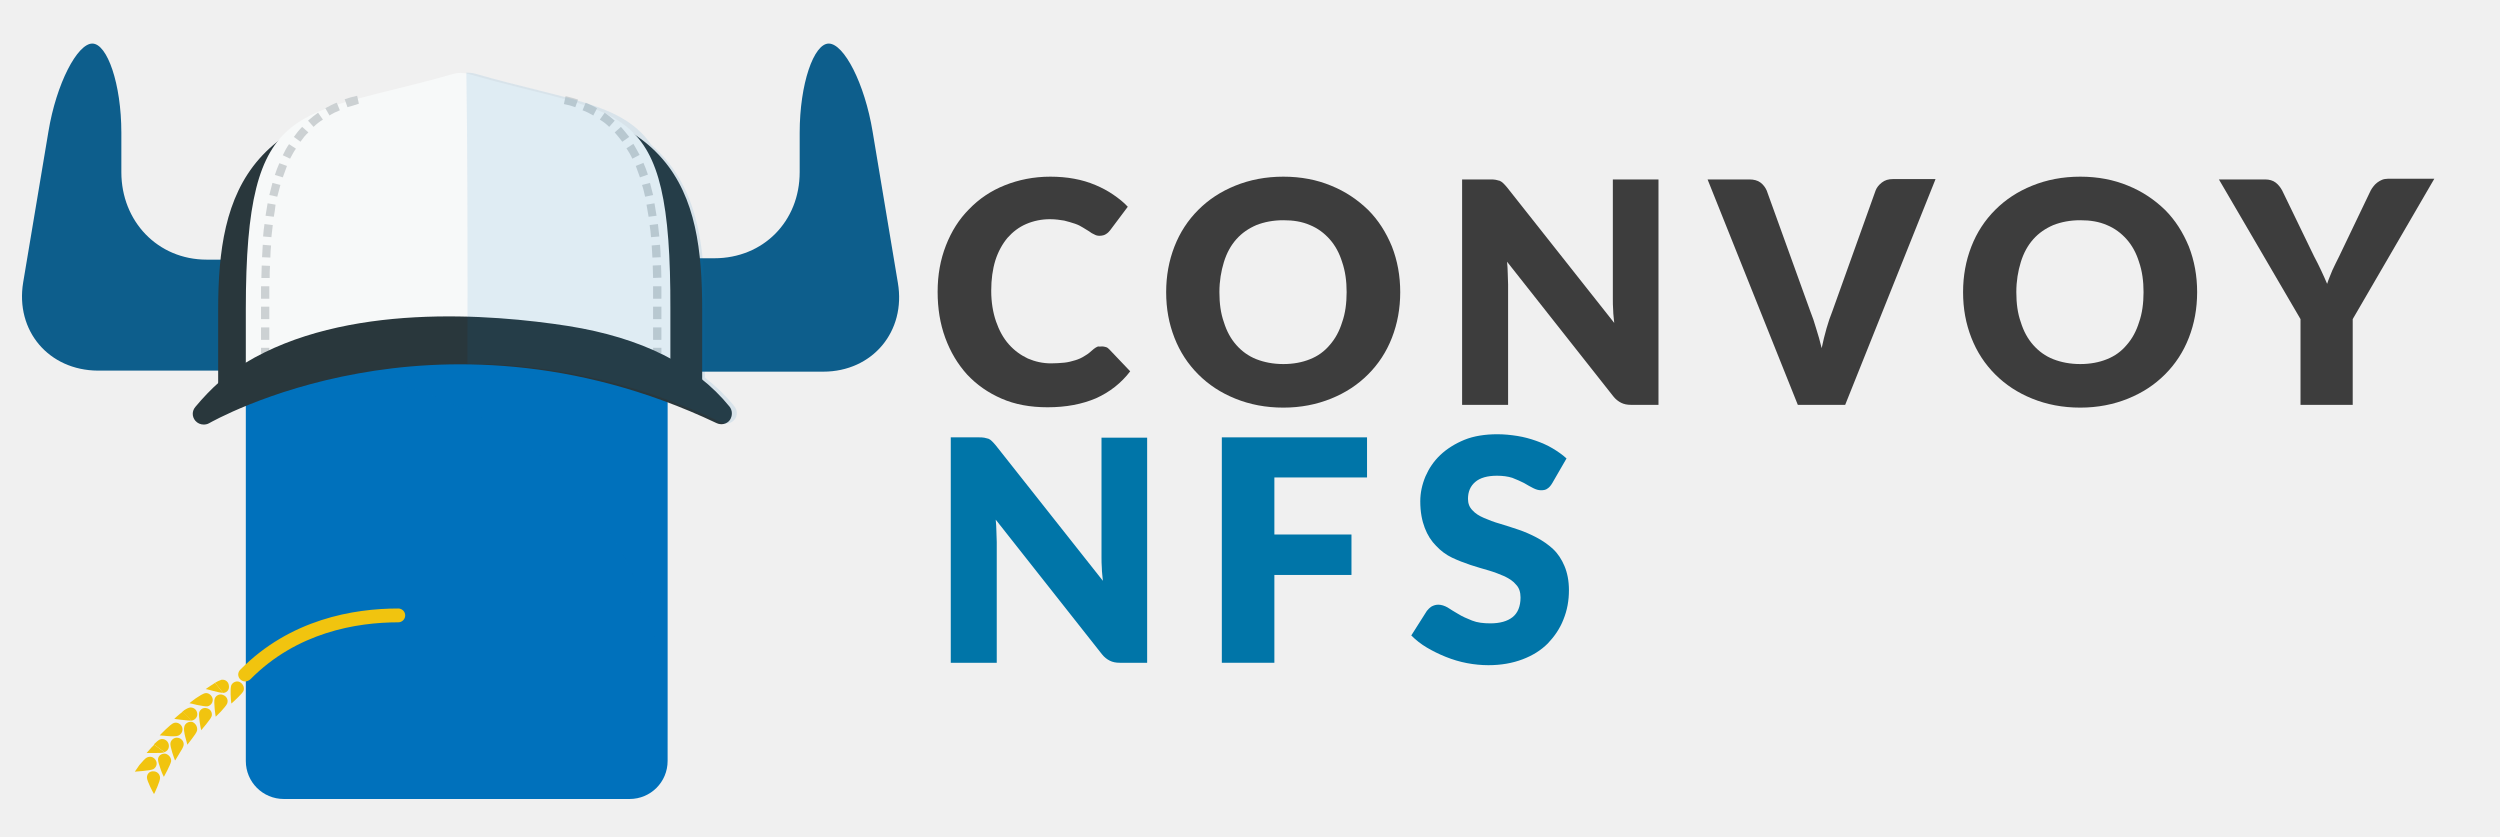
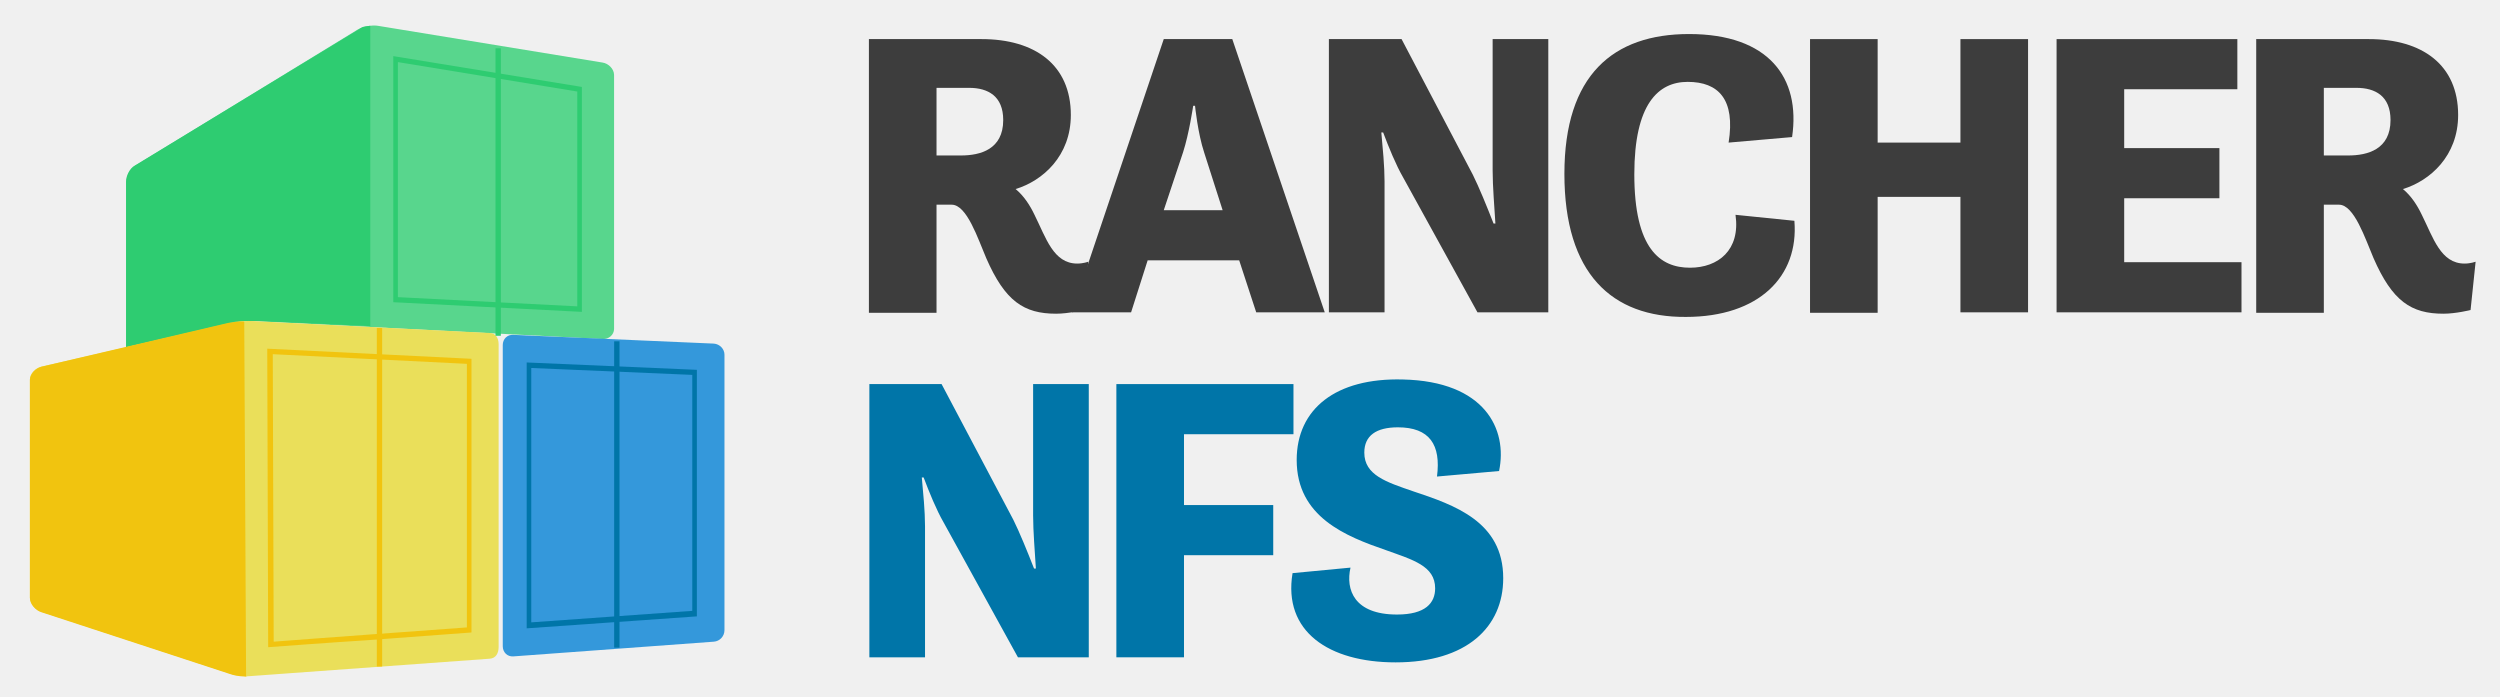
- <svg xmlns="http://www.w3.org/2000/svg" version="1.1" id="Layer_1" x="0px" y="0px" viewBox="0 0 723.1 241.9" style="enable-background:new 0 0 723.1 241.9;" xml:space="preserve">
+ <svg xmlns="http://www.w3.org/2000/svg" version="1.1" id="Layer_1" x="0px" y="0px" viewBox="0 0 543.5 151.4" style="enable-background:new 0 0 543.5 151.4;" xml:space="preserve">
  <style type="text/css">
- 	.st0{fill:#FFFFFF;stroke:#3D3D3D;stroke-width:10;stroke-miterlimit:10;}
- 	.st1{fill:#FFFFFF;stroke:#E6E6E6;stroke-width:10;stroke-miterlimit:10;}
- 	.st2{fill:none;stroke:#E6E6E6;stroke-width:10;stroke-miterlimit:10;}
+ 	.st0{fill:#99A3A8;}
+ 	.st1{fill:#CCD1D3;}
+ 	.st2{fill:none;stroke:#A3ABAF;stroke-width:5;stroke-linecap:round;stroke-linejoin:round;stroke-miterlimit:10;}
	.st3{fill:#3D3D3D;}
- 	.st4{fill:#FFFFFF;}
- 	.st5{fill:#F7C94A;}
- 	.st6{fill:#313131;}
- 	.st7{fill:#0D5E8C;}
- 	.st8{fill:#0071BC;}
- 	.st9{fill:none;stroke:#8B8B8B;stroke-width:6;stroke-miterlimit:10;stroke-dasharray:15,20,15,20,15,20;}
- 	.st10{fill:url(#SVGID_1_);}
- 	.st11{fill:#0075A8;}
- 	.st12{fill:none;stroke:#3D3D3D;stroke-width:10;stroke-miterlimit:10;}
- 	.st13{fill:none;stroke:#3D3D3D;stroke-width:5;stroke-miterlimit:10;stroke-dasharray:10,7,10,7,10,7;}
- 	.st14{fill:none;stroke:#F1C40F;stroke-width:6;stroke-miterlimit:10;stroke-dasharray:15,20,15,20,15,20;}
- 	.st15{fill:#29373C;}
- 	.st16{fill:#F7F9F9;}
- 	.st17{fill:#CCD1D3;}
- 	.st18{opacity:0.1;fill:#0071BC;}
- 	.st19{fill:none;stroke:#F1C40F;stroke-width:4;stroke-linecap:round;stroke-miterlimit:10;}
- 	.st20{fill:#F1C40F;}
- 	.st21{fill:none;stroke:#CCD1D3;stroke-width:2;stroke-miterlimit:10;stroke-dasharray:3,2,3,2,3,2;}
- 	.st22{fill:#CCCCCC;}
- 	.st23{fill:none;stroke:#CE242B;stroke-width:5;stroke-miterlimit:10;}
- 	.st24{fill:none;stroke:#CE242B;stroke-width:10;stroke-miterlimit:10;}
- 	.st25{fill:none;}
- 	.st26{fill:url(#SVGID_2_);}
- 	.st27{fill:url(#SVGID_3_);}
- 	.st28{fill:url(#SVGID_4_);}
- 	.st29{fill:url(#SVGID_5_);}
- 	.st30{fill:url(#SVGID_6_);}
- 	.st31{fill:url(#SVGID_7_);}
- 	.st32{fill:url(#SVGID_8_);}
- 	.st33{fill:url(#SVGID_9_);}
- 	.st34{fill:url(#SVGID_10_);}
- 	.st35{fill:url(#SVGID_11_);}
- 	.st36{fill:url(#SVGID_12_);}
- 	.st37{fill:url(#SVGID_13_);}
- 	.st38{fill:url(#SVGID_14_);}
- 	.st39{fill:url(#SVGID_15_);}
- 	.st40{fill:url(#SVGID_16_);}
- 	.st41{fill:url(#SVGID_17_);}
- 	.st42{fill:url(#SVGID_18_);}
- 	.st43{fill:url(#SVGID_19_);}
- 	.st44{fill:url(#SVGID_20_);}
- 	.st45{fill:url(#SVGID_21_);}
- 	.st46{fill:url(#SVGID_22_);}
- 	.st47{fill:url(#SVGID_23_);}
- 	.st48{fill:url(#SVGID_24_);}
- 	.st49{fill:url(#SVGID_25_);}
- 	.st50{fill:url(#SVGID_26_);}
- 	.st51{fill:none;stroke:#3D3D3D;stroke-width:7;stroke-miterlimit:10;}
- 	.st52{fill:url(#);stroke:#3D3D3D;stroke-width:7;stroke-miterlimit:10;}
- 	.st53{fill:#FFFFFF;stroke:#3D3D3D;stroke-width:7;stroke-miterlimit:10;}
- 	.st54{fill:#FFFFFF;stroke:#3D3D3D;stroke-width:5;stroke-miterlimit:10;}
- 	.st55{opacity:0.3;}
- 	.st56{fill:#8B8B8B;}
- 	.st57{fill:#FFFFFF;stroke:#3D3D3D;stroke-width:2;stroke-miterlimit:10;}
- 	.st58{fill:#2ECC71;}
- 	.st59{fill:none;stroke:#CCD1D3;stroke-miterlimit:10;stroke-dasharray:2,1,2,1,2,1;}
- 	.st60{fill:#A3ABAF;}
- 	.st61{fill:#3498DB;}
- 	.st62{fill:#2980B9;}
- 	.st63{fill:#E67E22;}
- 	.st64{fill:#D35401;}
- 	.st65{fill:#E49701;}
- 	.st66{fill:#EADF5A;}
- 	.st67{fill:#D7C320;}
- 	.st68{fill:#34495E;}
- 	.st69{fill:#2C3E50;}
- 	.st70{fill:#2B2B2B;}
- 	.st71{fill:#262626;}
- 	.st72{fill:#3A6F81;}
- 	.st73{fill:#356272;}
- 	.st74{fill:#00558B;}
- 	.st75{fill:#27AE60;}
- 	.st76{fill:#A5C63B;}
- 	.st77{fill:#8EB021;}
- 	.st78{fill:#ECF0F1;}
- 	.st79{fill:#BDC3C7;}
- 	.st80{fill:#95A5A6;}
- 	.st81{fill:#7F8C8D;}
- 	.st82{fill:#E74C3C;}
- 	.st83{fill:#C0392B;}
- 	.st84{fill:#F15354;}
- 	.st85{fill:#EA3738;}
- 	.st86{fill:#78C9CF;}
- 	.st87{fill:#389EA8;}
- 	.st88{fill:#2D8490;}
- 	.st89{fill:#1A6470;}
- 	.st90{fill:#21364A;}
- 	.st91{fill:#040B15;}
- 	.st92{fill:#99A3A8;}
- 	.st93{fill:#66767C;}
- 	.st94{fill:#334851;}
- 	.st95{fill:#5C686F;}
- 	.st96{fill:#0A141A;}
- 	.st97{fill:none;stroke:#F1C40F;stroke-width:2;stroke-miterlimit:10;}
- 	.st98{fill:none;stroke:#D35401;stroke-width:5;stroke-linecap:round;stroke-linejoin:round;stroke-miterlimit:10;}
- 	.st99{fill:#E6E6E6;}
- 	.st100{fill:#006BB7;}
- 	.st101{fill:#E5F1F8;}
- 	.st102{fill:#0C5988;}
- 	.st103{fill:#25343A;}
- 	.st104{fill:#DEEBF2;}
- 	.st105{fill:#B7C5CD;}
+ 	.st4{fill:#0075A8;}
+ 	.st5{fill:#B3C78F;}
+ 	.st6{fill:none;stroke:#CCD1D3;stroke-miterlimit:10;}
+ 	.st7{fill:none;stroke:#CCD1D3;stroke-width:1.893;stroke-miterlimit:10;}
+ 	.st8{fill:#F15354;}
+ 	.st9{fill:#A3ABAF;}
+ 	.st10{fill:#3498DB;}
+ 	.st11{fill:#2980B9;}
+ 	.st12{fill:#E67E22;}
+ 	.st13{fill:#D35401;}
+ 	.st14{fill:#F1C40F;}
+ 	.st15{fill:#E49701;}
+ 	.st16{fill:#EADF5A;}
+ 	.st17{fill:#D7C320;}
+ 	.st18{fill:#34495E;}
+ 	.st19{fill:#2C3E50;}
+ 	.st20{fill:#2B2B2B;}
+ 	.st21{fill:#262626;}
+ 	.st22{fill:#3A6F81;}
+ 	.st23{fill:#356272;}
+ 	.st24{fill:#00558B;}
+ 	.st25{fill:#27AE60;}
+ 	.st26{fill:#169242;}
+ 	.st27{fill:#A5C63B;}
+ 	.st28{fill:#8EB021;}
+ 	.st29{fill:#ECF0F1;}
+ 	.st30{fill:#BDC3C7;}
+ 	.st31{fill:#95A5A6;}
+ 	.st32{fill:#7F8C8D;}
+ 	.st33{fill:#E74C3C;}
+ 	.st34{fill:#C0392B;}
+ 	.st35{fill:#EA3738;}
+ 	.st36{fill:#78C9CF;}
+ 	.st37{fill:#389EA8;}
+ 	.st38{fill:#2D8490;}
+ 	.st39{fill:#1A6470;}
+ 	.st40{fill:#21364A;}
+ 	.st41{fill:#040B15;}
+ 	.st42{fill:#66767C;}
+ 	.st43{fill:#334851;}
+ 	.st44{fill:#5C686F;}
+ 	.st45{fill:#29373C;}
+ 	.st46{fill:#0A141A;}
+ 	.st47{fill:#FFFFFF;}
+ 	.st48{fill:#0D5E8C;}
+ 	.st49{fill:#0071BC;}
+ 	.st50{fill:#808080;stroke:#000000;stroke-width:0.5;stroke-miterlimit:10;}
+ 	.st51{fill:#DFDFDF;stroke:#000000;stroke-width:0.5;stroke-miterlimit:10;}
+ 	.st52{stroke:#000000;stroke-width:0.5;stroke-miterlimit:10;}
+ 	.st53{fill:none;stroke:#A3ABAF;stroke-width:12;stroke-miterlimit:10;}
+ 	.st54{fill:none;stroke:#F15354;stroke-width:0.438;stroke-miterlimit:10;}
+ 	.st55{fill:none;stroke:#F15354;stroke-miterlimit:10;}
+ 	.st56{fill:none;stroke:#3498DB;stroke-width:15;stroke-linecap:square;stroke-miterlimit:10;}
+ 	.st57{fill:none;stroke:#A3ABAF;stroke-width:9;stroke-miterlimit:10;}
+ 	.st58{opacity:0.5;fill:url(#SVGID_1_);}
+ 	.st59{clip-path:url(#SVGID_3_);enable-background:new    ;}
+ 	.st60{fill:#D3AC0D;}
+ 	.st61{fill:#B5930B;}
+ 	.st62{opacity:0.5;fill:url(#SVGID_4_);}
+ 	.st63{clip-path:url(#SVGID_6_);enable-background:new    ;}
+ 	.st64{opacity:0.5;fill:url(#SVGID_7_);}
+ 	.st65{clip-path:url(#SVGID_9_);enable-background:new    ;}
+ 	.st66{opacity:0.5;fill:url(#SVGID_10_);}
+ 	.st67{clip-path:url(#SVGID_12_);enable-background:new    ;}
+ 	.st68{fill:#58D68D;}
+ 	.st69{fill:#2ECC71;}
+ 	.st70{fill:none;stroke:#2ECC71;stroke-width:1.162;stroke-miterlimit:10;}
+ 	.st71{fill:none;stroke:#F1C40F;stroke-width:1.162;stroke-miterlimit:10;}
+ 	.st72{fill:none;stroke:#0075A8;stroke-width:1.162;stroke-miterlimit:10;}
+ 	.st73{fill:none;stroke:#BDC3C7;stroke-width:10;stroke-miterlimit:10;}
+ 	.st74{fill:none;stroke:#A3ABAF;stroke-width:10;stroke-miterlimit:10;}
+ 	.st75{opacity:0.2;fill:#78C9CF;}
+ 	.st76{fill:none;stroke:#0075A8;stroke-miterlimit:10;}
+ 	.st77{fill:#5D5D5D;}
+ 	.st78{fill:none;stroke:#99A3A8;stroke-miterlimit:10;}
+ 	.st79{fill:none;stroke:#0075A8;stroke-width:1.827;stroke-miterlimit:10;}
+ 	.st80{opacity:0.7;}
</style>
  <g>
-     <path class="st3" d="M318.8,100.2c0.4,0,0.7,0.1,1.1,0.2c0.4,0.1,0.7,0.4,1,0.7l6,6.3c-2.6,3.4-5.9,6-9.9,7.8   c-4,1.7-8.6,2.6-14,2.6c-5,0-9.4-0.8-13.3-2.5c-3.9-1.7-7.2-4-10-7c-2.7-3-4.8-6.5-6.3-10.6s-2.2-8.5-2.2-13.3   c0-4.9,0.8-9.3,2.4-13.4c1.6-4.1,3.8-7.6,6.7-10.5c2.9-3,6.3-5.3,10.3-6.9c4-1.6,8.4-2.5,13.2-2.5c2.4,0,4.8,0.2,6.9,0.6   c2.2,0.4,4.2,1,6.1,1.8c1.9,0.8,3.6,1.7,5.2,2.8c1.6,1.1,3,2.2,4.2,3.5l-5.1,6.8c-0.3,0.4-0.7,0.8-1.2,1.1   c-0.4,0.3-1.1,0.5-1.9,0.5c-0.5,0-1-0.1-1.5-0.4c-0.5-0.2-1-0.5-1.5-0.9c-0.5-0.3-1.1-0.7-1.8-1.1c-0.6-0.4-1.4-0.8-2.3-1.1   c-0.9-0.3-1.9-0.6-3.1-0.9c-1.2-0.2-2.6-0.4-4.1-0.4c-2.5,0-4.8,0.5-6.9,1.4c-2.1,0.9-3.9,2.3-5.4,4c-1.5,1.8-2.7,4-3.5,6.5   c-0.8,2.6-1.2,5.5-1.2,8.8c0,3.3,0.5,6.3,1.4,8.9c0.9,2.6,2.1,4.8,3.7,6.6c1.6,1.8,3.4,3.1,5.5,4.1c2.1,0.9,4.3,1.4,6.7,1.4   c1.4,0,2.6-0.1,3.8-0.2c1.1-0.1,2.2-0.4,3.2-0.7c1-0.3,1.9-0.7,2.8-1.3c0.9-0.5,1.7-1.2,2.6-2c0.4-0.3,0.7-0.5,1.2-0.7   C318,100.3,318.4,100.2,318.8,100.2z" />
-     <path class="st3" d="M405,84.5c0,4.7-0.8,9.1-2.4,13.2c-1.6,4.1-3.9,7.6-6.9,10.6s-6.5,5.3-10.7,7s-8.8,2.6-13.8,2.6   c-5.1,0-9.7-0.9-13.9-2.6c-4.2-1.7-7.7-4-10.7-7c-3-3-5.3-6.5-6.9-10.6c-1.6-4.1-2.4-8.4-2.4-13.2c0-4.7,0.8-9.1,2.4-13.2   c1.6-4.1,3.9-7.6,6.9-10.6c3-3,6.5-5.3,10.7-7c4.2-1.7,8.8-2.6,13.9-2.6c5.1,0,9.7,0.9,13.8,2.6c4.2,1.7,7.7,4.1,10.7,7   c3,3,5.2,6.5,6.9,10.6C404.2,75.4,405,79.8,405,84.5z M389.5,84.5c0-3.2-0.4-6.1-1.3-8.7c-0.8-2.6-2-4.8-3.6-6.6   c-1.6-1.8-3.5-3.2-5.7-4.1c-2.3-1-4.8-1.4-7.7-1.4c-2.9,0-5.5,0.5-7.8,1.4c-2.3,1-4.2,2.3-5.8,4.1c-1.6,1.8-2.8,4-3.6,6.6   c-0.8,2.6-1.3,5.5-1.3,8.7c0,3.3,0.4,6.2,1.3,8.7c0.8,2.6,2,4.8,3.6,6.6c1.6,1.8,3.5,3.2,5.8,4.1c2.3,0.9,4.9,1.4,7.8,1.4   c2.9,0,5.5-0.5,7.7-1.4c2.3-0.9,4.2-2.3,5.7-4.1c1.6-1.8,2.8-4,3.6-6.6C389.1,90.7,389.5,87.7,389.5,84.5z" />
-     <path class="st3" d="M479.7,51.9v65.2h-7.9c-1.2,0-2.1-0.2-2.9-0.6c-0.8-0.4-1.6-1-2.3-1.9l-30.7-38.9c0.1,1.2,0.2,2.3,0.2,3.4   c0,1.1,0.1,2.1,0.1,3.1v34.9h-13.3V51.9h8c0.7,0,1.2,0,1.7,0.1c0.4,0.1,0.9,0.2,1.2,0.3c0.4,0.2,0.7,0.4,1,0.7   c0.3,0.3,0.7,0.7,1.1,1.2l31,39.2c-0.1-1.3-0.3-2.5-0.3-3.6c-0.1-1.2-0.1-2.3-0.1-3.3V51.9H479.7z" />
-     <path class="st3" d="M559.8,51.9l-26.1,65.2H520l-26.1-65.2H506c1.3,0,2.4,0.3,3.2,0.9s1.4,1.4,1.8,2.3l12.6,34.9   c0.6,1.5,1.2,3.2,1.7,5c0.6,1.8,1.1,3.7,1.6,5.7c0.4-2,0.9-3.9,1.4-5.7c0.5-1.8,1.1-3.5,1.7-5l12.5-34.9c0.3-0.8,0.9-1.6,1.8-2.3   c0.9-0.7,1.9-1,3.2-1H559.8z" />
-     <path class="st3" d="M635.5,84.5c0,4.7-0.8,9.1-2.4,13.2c-1.6,4.1-3.9,7.6-6.9,10.6c-3,3-6.5,5.3-10.7,7s-8.8,2.6-13.8,2.6   c-5.1,0-9.7-0.9-13.9-2.6c-4.2-1.7-7.7-4-10.7-7c-3-3-5.3-6.5-6.9-10.6c-1.6-4.1-2.4-8.4-2.4-13.2c0-4.7,0.8-9.1,2.4-13.2   c1.6-4.1,3.9-7.6,6.9-10.6c3-3,6.5-5.3,10.7-7c4.2-1.7,8.8-2.6,13.9-2.6c5.1,0,9.7,0.9,13.8,2.6c4.2,1.7,7.7,4.1,10.7,7   c3,3,5.2,6.5,6.9,10.6C634.7,75.4,635.5,79.8,635.5,84.5z M620,84.5c0-3.2-0.4-6.1-1.3-8.7c-0.8-2.6-2-4.8-3.6-6.6   c-1.6-1.8-3.5-3.2-5.7-4.1c-2.3-1-4.8-1.4-7.7-1.4c-2.9,0-5.5,0.5-7.8,1.4c-2.3,1-4.2,2.3-5.8,4.1c-1.6,1.8-2.8,4-3.6,6.6   c-0.8,2.6-1.3,5.5-1.3,8.7c0,3.3,0.4,6.2,1.3,8.7c0.8,2.6,2,4.8,3.6,6.6c1.6,1.8,3.5,3.2,5.8,4.1c2.3,0.9,4.9,1.4,7.8,1.4   c2.9,0,5.5-0.5,7.7-1.4c2.3-0.9,4.2-2.3,5.7-4.1c1.6-1.8,2.8-4,3.6-6.6C619.6,90.7,620,87.7,620,84.5z" />
-     <path class="st3" d="M680.5,92.3v24.8h-15.1V92.3l-23.6-40.4h13.3c1.3,0,2.3,0.3,3.1,0.9c0.8,0.6,1.4,1.4,1.9,2.3l9.2,19   c0.8,1.5,1.5,2.9,2.1,4.2c0.6,1.3,1.2,2.6,1.7,3.8c0.4-1.3,1-2.6,1.5-3.9c0.6-1.3,1.3-2.7,2-4.1l9.1-19c0.2-0.4,0.5-0.8,0.8-1.2   c0.3-0.4,0.6-0.7,1.1-1.1c0.4-0.3,0.9-0.6,1.4-0.8c0.5-0.2,1.1-0.3,1.7-0.3h13.4L680.5,92.3z" />
-     <path class="st11" d="M331.8,126.5v65.2h-7.9c-1.2,0-2.1-0.2-2.9-0.6c-0.8-0.4-1.6-1-2.3-1.9l-30.7-38.9c0.1,1.2,0.2,2.3,0.2,3.4   c0,1.1,0.1,2.1,0.1,3.1v34.9h-13.3v-65.2h8c0.7,0,1.2,0,1.7,0.1c0.4,0.1,0.9,0.2,1.2,0.3s0.7,0.4,1,0.7c0.3,0.3,0.7,0.7,1.1,1.2   l31,39.2c-0.1-1.3-0.3-2.5-0.3-3.6c-0.1-1.2-0.1-2.3-0.1-3.3v-34.5H331.8z" />
-     <path class="st11" d="M368.6,138.1v16.5h22.3v11.7h-22.3v25.4h-15.2v-65.2h42v11.6H368.6z" />
-     <path class="st11" d="M449,139.7c-0.4,0.7-0.9,1.3-1.4,1.6c-0.5,0.4-1.1,0.5-1.9,0.5c-0.7,0-1.4-0.2-2.2-0.6   c-0.8-0.4-1.7-0.9-2.7-1.5c-1-0.5-2.1-1-3.4-1.5c-1.3-0.4-2.7-0.6-4.4-0.6c-2.8,0-4.9,0.6-6.3,1.8c-1.4,1.2-2.1,2.8-2.1,4.9   c0,1.3,0.4,2.4,1.3,3.3c0.8,0.9,1.9,1.6,3.3,2.2c1.4,0.6,2.9,1.2,4.7,1.7c1.7,0.5,3.5,1.1,5.3,1.7c1.8,0.6,3.6,1.4,5.3,2.3   c1.7,0.9,3.3,2,4.7,3.3c1.4,1.3,2.5,3,3.3,4.9c0.8,1.9,1.3,4.2,1.3,7c0,3-0.5,5.8-1.6,8.5c-1,2.6-2.6,4.9-4.5,6.9   c-2,2-4.4,3.5-7.3,4.6c-2.9,1.1-6.2,1.7-9.9,1.7c-2,0-4.1-0.2-6.2-0.6c-2.1-0.4-4.1-1-6.1-1.8c-2-0.8-3.8-1.7-5.5-2.7   c-1.7-1-3.2-2.2-4.5-3.5l4.5-7.1c0.4-0.5,0.8-0.9,1.4-1.3c0.6-0.3,1.2-0.5,1.9-0.5c0.9,0,1.8,0.3,2.7,0.8c0.9,0.6,1.9,1.2,3.1,1.9   c1.1,0.7,2.5,1.3,4,1.9c1.5,0.6,3.3,0.8,5.3,0.8c2.7,0,4.9-0.6,6.4-1.8c1.5-1.2,2.3-3.1,2.3-5.7c0-1.5-0.4-2.8-1.3-3.7   c-0.8-1-1.9-1.7-3.3-2.4c-1.4-0.6-2.9-1.2-4.6-1.7c-1.7-0.5-3.5-1-5.3-1.6c-1.8-0.6-3.6-1.3-5.3-2.1c-1.7-0.8-3.3-2-4.6-3.4   c-1.4-1.4-2.5-3.1-3.3-5.2c-0.8-2.1-1.3-4.6-1.3-7.7c0-2.4,0.5-4.8,1.5-7.2c1-2.3,2.4-4.4,4.3-6.2c1.9-1.8,4.3-3.3,7-4.4   s6-1.6,9.5-1.6c2,0,3.9,0.2,5.8,0.5c1.9,0.3,3.7,0.8,5.4,1.4c1.7,0.6,3.3,1.3,4.8,2.2c1.5,0.9,2.8,1.8,4,2.9L449,139.7z" />
+     <path class="st3" d="M188.9,8.5h24.5c11.6,0,19.4,5.6,19.4,16.5c0,8.9-6.1,14.3-12,16.1c1.8,1.5,3.1,3.5,4.1,5.6   c2.5,5,4.1,10.6,9.3,10.6c1.3,0,2.4-0.4,2.4-0.4l-1.1,10.5c0,0-3.2,0.8-5.9,0.8c-7,0-11.1-2.7-15.2-12.1   c-1.8-4.2-4.2-11.6-7.5-11.6h-3.3v23.5h-14.7V8.5z M203.6,19.2v14.6h5.3c4.2,0,9.2-1.3,9.2-7.7c0-5.2-3.3-7-7.4-7H203.6z" />
+     <path class="st3" d="M253,8.5h14.9L288,67.9h-14.9l-3.7-11.3h-19.9l-3.6,11.3H233L253,8.5z M253,45.7h12.8l-4-12.5   c-1.4-4.2-2-10.2-2-10.2h-0.4c0,0-0.9,6.1-2.2,10.1L253,45.7z" />
+     <path class="st3" d="M288.9,8.5h15.8L320.2,38c1.3,2.6,3.1,7,4.5,10.6h0.4c-0.2-3.3-0.6-8.1-0.6-11.5V8.5h12.1v59.4h-15.4   l-16.2-29.4c-1.5-2.6-3.1-6.5-4.3-9.7h-0.4c0.3,3.3,0.7,7.3,0.7,10.6v28.5h-12.1V8.5z" />
+     <path class="st3" d="M340.1,37.8c0-21.5,10.6-30.4,27.1-30.4c17.3,0,24.3,9.5,22.4,22.4L375.8,31c1.5-9.4-2.2-13.2-8.9-13.2   c-6.4,0-11.6,4.8-11.6,20.1c0,16.2,5.6,20.3,12.1,20.3c6.1,0,11-3.8,9.9-11.5l12.8,1.3c1,12.1-7.7,20.9-23.6,20.9   C350.4,69,340.1,59.5,340.1,37.8z" />
+     <path class="st3" d="M393.5,8.5h14.7V31h18V8.5h14.7v59.4h-14.7V42.8h-18v25.2h-14.7V8.5z" />
+     <path class="st3" d="M447.1,8.5h39.3v10.9h-24.6v12.8h20.7v10.9h-20.7V57h25.5v10.9h-40.2V8.5z" />
+     <path class="st3" d="M490.5,8.5H515c11.6,0,19.4,5.6,19.4,16.5c0,8.9-6.1,14.3-12,16.1c1.8,1.5,3.1,3.5,4.1,5.6   c2.5,5,4.1,10.6,9.3,10.6c1.3,0,2.4-0.4,2.4-0.4l-1.1,10.5c0,0-3.2,0.8-5.9,0.8c-7,0-11.1-2.7-15.2-12.1   c-1.8-4.2-4.2-11.6-7.5-11.6h-3.3v23.5h-14.7V8.5z M505.2,19.2v14.6h5.3c4.2,0,9.2-1.3,9.2-7.7c0-5.2-3.3-7-7.4-7H505.2z" />
+     <path class="st4" d="M188.9,83.5h15.8l15.6,29.5c1.3,2.6,3.1,7,4.5,10.6h0.4c-0.2-3.3-0.6-8.1-0.6-11.5V83.5h12.1v59.4h-15.4   l-16.2-29.4c-1.5-2.6-3.1-6.5-4.3-9.7h-0.4c0.3,3.3,0.7,7.3,0.7,10.6v28.5h-12.1V83.5z" />
+     <path class="st4" d="M242.7,83.5h38.5v10.9h-23.8v15.4h19.4v10.9h-19.4v22.2h-14.7V83.5z" />
+     <path class="st4" d="M293.6,123.4c-1.1,4.8,0.8,10.2,10.1,10.2c6.2,0,8.3-2.5,8.3-5.7c0-4.9-4.9-6.2-10.7-8.3   c-8.7-3-19.4-7.2-19.4-19.6c0-11.1,8.5-17.9,23.1-17.5c17.8,0.4,22.8,10.8,20.9,19.9l-13.5,1.2c0.9-6.9-1.6-10.7-8.5-10.7   c-4.7,0-7.3,1.8-7.3,5.5c0,4.9,4.8,6.4,10.6,8.4c9,3,19.6,6.6,19.6,18.9c0,10.6-7.9,18.3-23.4,18.3c-14.5,0-24.5-6.7-22.4-19.4   L293.6,123.4z" />
  </g>
+   <path class="st68" d="M131,13.6l-48.9-8c-1.3-0.2-3.2,0.2-4.3,0.8L29.4,36c-1.1,0.7-1.9,2.3-1.9,3.5v36l23.2-5.3  c1.3-0.3,3.3-0.5,4.6-0.4l75.7,3.9c1.3,0.1,2.5-0.9,2.5-2.2V16.3C133.5,15,132.3,13.8,131,13.6z" />
+   <path class="st69" d="M56.3,69.8c-2.4,0-4.3-0.1-5.6,0.2l-23.3,5.5V39.5c0-1.3,0.8-2.9,1.9-3.5L78,6.4c0.6-0.4,0.5-0.6,2.5-0.8v65.3  " />
  <g>
-     <g>
-       <path class="st7" d="M259.7,81.8l-7.3-43.7c-2.3-14-8.3-25.5-12.7-25.5c-4.3,0-8.4,11.6-8.4,25.8v11.4c0,14.2-10.5,24.9-24.7,24.9    h-11.4c-0.8,0-1.9,1-4.5,1v31.4c2.6,0,3.7,0.4,4.5,0.4h42.9C252.4,107.5,262.1,95.8,259.7,81.8z" />
-     </g>
-     <g>
-       <path class="st7" d="M6.7,81.7L14,38.1c2.3-14,8.4-25.5,12.7-25.5s8.4,11.6,8.4,25.8v11.4c0,14.2,10.5,25.3,24.7,25.3h11.4    c0.8,0,1.9,0.5,2.9,0.6v31.4c-1,0-2.1,0.1-2.9,0.1H28.3C14.1,107.1,4.4,95.7,6.7,81.7z" />
-     </g>
-     <path class="st8" d="M193.1,220.1c0,6.1-4.9,11-11,11h-100c-6.1,0-11-4.9-11-11v-165c0-6.1,4.9-11,11-11h100c6.1,0,11,4.9,11,11   V220.1z" />
-     <g>
-       <path class="st15" d="M76.2,106.8c26.2-15.9,64.7-12.8,85.3-9.6c19,3,31.6,9.9,41.6,20.7V89.6c0-34.1-7.3-61.7-70-61.7    c-61.7,0-70,27.6-70,61.7v28.5C66.1,113.6,71.2,109.8,76.2,106.8z" />
-     </g>
-     <path class="st16" d="M135.5,21.4c-1.3-0.4-3.2-0.4-4.5,0c-45.2,13-59.9,5.9-59.9,68.1v20.5c0-0.5,1.5-1.1,2.3-1.6l-1.1,1.6   c16.6-12.2,41-14.9,60.7-15.4c19.7,0.5,44.2,3.2,60.7,15.4l-1.6-1.6c0.8,0.5,1.8,1,1.8,1.6V89.6C194.1,27.4,180.7,34.4,135.5,21.4z   " />
-     <path class="st17" d="M191.3,102.3h-2.4v-1.7h2.4V102.3z M191.3,98.3h-2.4v-3.6h2.4V98.3z M191.3,92.3h-2.4l0-3.6h2.4L191.3,92.3z    M188.9,86.4c0-1.2,0-2.4,0-3.6l2.4,0c0,1.2,0,2.4,0,3.6L188.9,86.4z M188.9,80.4c0-1.2-0.1-2.4-0.1-3.6l2.4-0.1   c0,1.2,0.1,2.4,0.1,3.6L188.9,80.4z M188.7,74.5c-0.1-1.2-0.1-2.4-0.2-3.5l2.4-0.2c0.1,1.2,0.2,2.4,0.2,3.6L188.7,74.5z    M188.3,68.6c-0.1-1.2-0.2-2.4-0.4-3.5l2.4-0.3c0.1,1.2,0.3,2.4,0.4,3.6L188.3,68.6z M187.6,62.7c-0.2-1.2-0.4-2.3-0.6-3.5l2.3-0.4   c0.2,1.2,0.4,2.4,0.6,3.6L187.6,62.7z M186.6,56.9c-0.3-1.2-0.5-2.3-0.9-3.4l2.3-0.6c0.3,1.1,0.6,2.3,0.9,3.5L186.6,56.9z    M185.1,51.3c-0.4-1.1-0.8-2.2-1.2-3.3l2.2-0.9c0.5,1.1,0.9,2.2,1.3,3.4L185.1,51.3z M182.9,45.9c-0.5-1.1-1.1-2.1-1.7-3l2-1.3   c0.6,1,1.2,2.1,1.8,3.2L182.9,45.9z M180,41c-0.7-0.9-1.4-1.8-2.2-2.7l1.8-1.6c0.8,0.9,1.6,1.9,2.4,2.9L180,41z M176.2,36.7   c-0.8-0.8-1.7-1.5-2.7-2.1l1.4-2c1,0.7,2,1.5,2.9,2.3L176.2,36.7z M171.6,33.4c-1-0.6-2-1.1-3.1-1.5l0.9-2.2c1.2,0.5,2.3,1,3.3,1.6   L171.6,33.4z M166.4,31c-1.1-0.4-2.2-0.7-3.3-0.9l0.5-2.3c1.2,0.3,2.4,0.6,3.6,1L166.4,31z" />
-     <path class="st17" d="M77.9,102.3h-2.4v-1.7h2.4V102.3z M77.9,98.3h-2.4v-3.6h2.4V98.3z M77.9,92.3h-2.4l0-3.6l2.4,0L77.9,92.3z    M77.9,86.4l-2.4,0c0-1.2,0-2.4,0-3.6l2.4,0C77.9,84,77.9,85.2,77.9,86.4z M78,80.4l-2.4,0c0-1.2,0.1-2.4,0.1-3.6l2.4,0.1   C78,78,78,79.2,78,80.4z M78.2,74.5l-2.4-0.1c0.1-1.2,0.1-2.4,0.2-3.6l2.4,0.2C78.3,72.1,78.2,73.3,78.2,74.5z M78.5,68.6l-2.4-0.2   c0.1-1.2,0.2-2.4,0.4-3.6l2.4,0.3C78.8,66.2,78.6,67.4,78.5,68.6z M79.2,62.7l-2.4-0.3c0.2-1.2,0.4-2.4,0.6-3.6l2.3,0.4   C79.6,60.4,79.4,61.5,79.2,62.7z M80.2,56.9l-2.3-0.5c0.3-1.2,0.6-2.4,0.9-3.5l2.3,0.6C80.8,54.6,80.5,55.8,80.2,56.9z M81.8,51.3   l-2.3-0.7c0.4-1.2,0.8-2.3,1.3-3.4L83,48C82.6,49.1,82.2,50.2,81.8,51.3z M83.9,45.9l-2.1-1c0.5-1.1,1.1-2.2,1.8-3.2l2,1.3   C85,43.8,84.5,44.8,83.9,45.9z M86.9,41l-1.9-1.4c0.7-1,1.5-2,2.4-2.9l1.8,1.6C88.3,39.1,87.6,40,86.9,41z M90.7,36.7l-1.6-1.8   c0.9-0.8,1.9-1.6,2.9-2.3l1.4,2C92.4,35.2,91.5,35.9,90.7,36.7z M95.3,33.4l-1.2-2.1c1.1-0.6,2.2-1.2,3.3-1.6l0.9,2.2   C97.3,32.3,96.2,32.8,95.3,33.4z M100.5,31l-0.8-2.3c1.1-0.4,2.3-0.7,3.6-1l0.5,2.3C102.7,30.4,101.5,30.7,100.5,31z" />
-     <path class="st18" d="M81.3,105.7c0,0,111.8,0.3,111.8,111.5V106.6C193.1,106.6,140.8,82.2,81.3,105.7z" />
-     <path class="st20" d="M70.9,197.1c-0.5,0-1-0.2-1.4-0.6c-0.8-0.8-0.8-2,0-2.8c14.4-14.6,32.8-17.7,45.7-17.7c1.1,0,2,0.9,2,2   s-0.9,2-2,2c-12.1,0-29.4,2.9-42.8,16.5C71.9,196.9,71.4,197.1,70.9,197.1z" />
-     <path class="st15" d="M211,117.6c-9.8-12.1-25.4-19.9-46.6-23.3c-22.5-3.5-64.6-6.8-93.5,10.7c-5.2,3.1-9.9,7.3-14.4,12.7   c-1,1.2-1,2.8,0,4c0.6,0.7,1.5,1.1,2.4,1.1c0.5,0,1.1-0.1,1.6-0.4c0.2-0.1,16.9-9.7,43.2-14.4c24.3-4.4,61.9-5.4,103.6,14.4   c1.3,0.6,2.9,0.3,3.8-0.9C211.9,120.3,211.9,118.7,211,117.6z" />
-     <g>
-       <g>
-         <path class="st20" d="M70.4,199.9c-0.4,0.8-3.1,3.3-3.5,3.6l0-0.1c-0.1-0.6-0.4-4.3,0-5.2c0.4-0.9,1.6-1.4,2.5-0.9     C70.4,197.9,70.8,199,70.4,199.9z M64.7,200.4c-0.1,0-0.1,0-0.2,0l-2.3-2.9c0.8-0.5,1.6-0.8,1.9-0.9c1.1-0.1,2,0.6,2.1,1.7     C66.4,199.4,65.7,200.3,64.7,200.4z" />
-       </g>
-       <g>
-         <path class="st20" d="M60,204.3c1-0.2,1.7-1.2,1.5-2.2c-0.2-1-1.2-1.8-2.2-1.6c-0.5,0.1-1.7,0.8-2.7,1.5c-1,0.7-1.8,1.4-1.8,1.4     s1.1,0.2,2.2,0.5C58.2,204.1,59.5,204.4,60,204.3z M59.5,199.3c0,0,1.4-1,2.7-1.8l2.3,2.9c-0.6,0-1.9-0.3-3-0.6     C60.5,199.5,59.5,199.3,59.5,199.3z M61.2,207.2c-0.3,0.9-2.7,3.6-3,4l0,0c-0.2-0.6-0.8-4.1-0.6-5.1c0.3-1,1.3-1.6,2.4-1.2     C61,205.2,61.5,206.3,61.2,207.2z M65.7,203.5c-0.2,0.5-1,1.4-1.8,2.3c-0.8,0.8-1.5,1.5-1.5,1.5s-0.2-1-0.3-2.2     c-0.1-1.2-0.2-2.5,0-3c0.3-1,1.5-1.5,2.4-1.1C65.6,201.4,66.1,202.5,65.7,203.5z M55.6,208.4c-0.1,0-0.1,0-0.2,0l-2.6-2.6     c0.7-0.6,1.5-1,1.9-1.1c1-0.3,2.1,0.4,2.3,1.4C57.3,207.2,56.6,208.1,55.6,208.4z" />
-       </g>
-       <g>
-         <path class="st20" d="M51.5,212.8c1-0.4,1.5-1.4,1.2-2.4c-0.3-1-1.4-1.6-2.4-1.3c-1,0.3-4.1,3.6-4.1,3.6s1.1,0.1,2.3,0.2     C49.7,213,51,213,51.5,212.8z M50.4,207.9c0,0,1.3-1.2,2.5-2.1l2.6,2.6c-0.6,0.1-1.9-0.1-3-0.2C51.3,208.1,50.4,207.9,50.4,207.9     z M53.1,215.6c-0.1,0.5-0.6,1.4-1.2,2.3c-0.5,0.9-1.1,1.8-1.2,2l-0.1,0c-0.2-0.5-1.5-4-1.3-5c0.2-1,1.2-1.7,2.2-1.5     C52.6,213.6,53.3,214.6,53.1,215.6z M57,211.3c-0.1,0.5-0.8,1.5-1.5,2.4c-0.7,0.9-1.3,1.7-1.3,1.7s-0.3-1-0.6-2.2     c-0.3-1.2-0.5-2.4-0.3-3c0.2-1,1.3-1.6,2.3-1.4C56.6,209.2,57.2,210.3,57,211.3z M47.7,217.5c0,0-0.1,0-0.2,0l-3-2.2     c0.7-0.7,1.3-1.2,1.7-1.4c1-0.4,2.1,0.1,2.5,1.1C49.1,216,48.7,217.1,47.7,217.5z" />
-       </g>
-       <g>
-         <path class="st20" d="M44.3,222.5c0.9-0.5,1.3-1.6,0.8-2.5c-0.5-1-1.6-1.4-2.6-0.9c-0.5,0.2-1.4,1.3-2.2,2.2     c-0.7,1-1.3,1.9-1.3,1.9s1.1-0.1,2.3-0.2C42.5,222.9,43.8,222.7,44.3,222.5z M42.4,217.8c0,0,0.3-0.3,0.7-0.8     c0.4-0.5,1-1.1,1.5-1.6l3,2.2c-0.6,0.2-1.9,0.2-3,0.2C43.4,217.8,42.4,217.8,42.4,217.8z M46.3,225c0,1-1.5,4.2-1.7,4.6l-0.1,0     c-0.3-0.5-2-3.7-2-4.7c0-1.1,0.8-1.9,1.9-1.8C45.5,223.1,46.3,224,46.3,225z M49.5,220.2c-0.1,0.5-0.6,1.6-1.1,2.6     c-0.5,1-1,1.9-1,1.9s-0.5-0.9-0.9-2.1c-0.4-1.1-0.8-2.4-0.8-2.9c0-1.1,1-1.8,2.1-1.7C48.8,218.2,49.6,219.2,49.5,220.2z" />
-       </g>
-     </g>
-     <path class="st18" d="M212.4,117.5c-2.4-3-5.3-5.8-8.5-8.3V89.5c0-19.1-2.3-36.2-15.5-47.6c-8.4-12.2-24.2-12.9-51-20.6   c-0.7-0.2-1.6-0.3-2.5-0.3c0.3,18.5,0.4,56.9,0.3,84.2c21.1,0.1,46.4,4.1,73.5,17c1.3,0.6,2.9,0.3,3.8-0.9   C213.4,120.2,213.3,118.6,212.4,117.5z" />
+     <path class="st69" d="M86.5,13.5l39,6.4v46.7l-39-2V13.9 M85.5,12.2v53.5l41,2.1V18.9L85.5,12.2L85.5,12.2z" />
  </g>
+   <path class="st10" d="M111.6,72.8l43.6,1.9c1.3,0.1,2.3,1.2,2.3,2.4V137c0,1.3-1,2.4-2.3,2.5l-43.6,3.2c-1.3,0.1-2.3-0.9-2.3-2.2V75  C109.3,73.7,110.3,72.7,111.6,72.8z" />
+   <g>
+     <path class="st4" d="M115.5,80l35,1.5v51.3l-35,2.5V80 M114.5,78.8v57.8l37-2.6V80.4L114.5,78.8L114.5,78.8z" />
+   </g>
+   <path class="st16" d="M6.5,82.5v47.4c0,1.3,1.2,2.7,2.5,3.1l40.9,13.4c0.9,0.3,1.6,0.5,3.6,0.6v0.1l0.4-0.1c0.2,0,0.3,0,0.3,0  c0,0,52.3-3.8,52.3-3.8c1.3-0.1,1.9-1.2,1.9-2.5V74.8c0-1.3-0.7-2.4-1.9-2.4L55,69.8c-1.3-0.1-3.2,0.1-4.5,0.4L9,79.7  C7.7,80,6.5,81.2,6.5,82.5z" />
+   <path class="st14" d="M53.1,69.9c-1.3-0.1-2.2,0.1-3.5,0.3L9.1,79.7c-1.3,0.3-2.6,1.6-2.6,2.9v47.4c0,1.3,1.2,2.7,2.5,3.1l40.9,13.4  c0.9,0.3,1.6,0.5,3.6,0.6v0" />
+   <g>
+     <path class="st14" d="M59.3,77l42.2,2.1v57.3l-21.9,1.6c-5.4,0.4-16.4,1.2-20.1,1.5L59.3,77 M58.1,75.8l0.2,64.9   c0,0,14.7-1.1,21.3-1.5l22.9-1.7V78L58.1,75.8L58.1,75.8z" />
+   </g>
+   <line class="st70" x1="108.3" y1="73" x2="108.3" y2="10.5" />
+   <line class="st71" x1="82.5" y1="144.9" x2="82.5" y2="71.3" />
+   <line class="st72" x1="134.1" y1="140.8" x2="134.1" y2="74.2" />
</svg>
